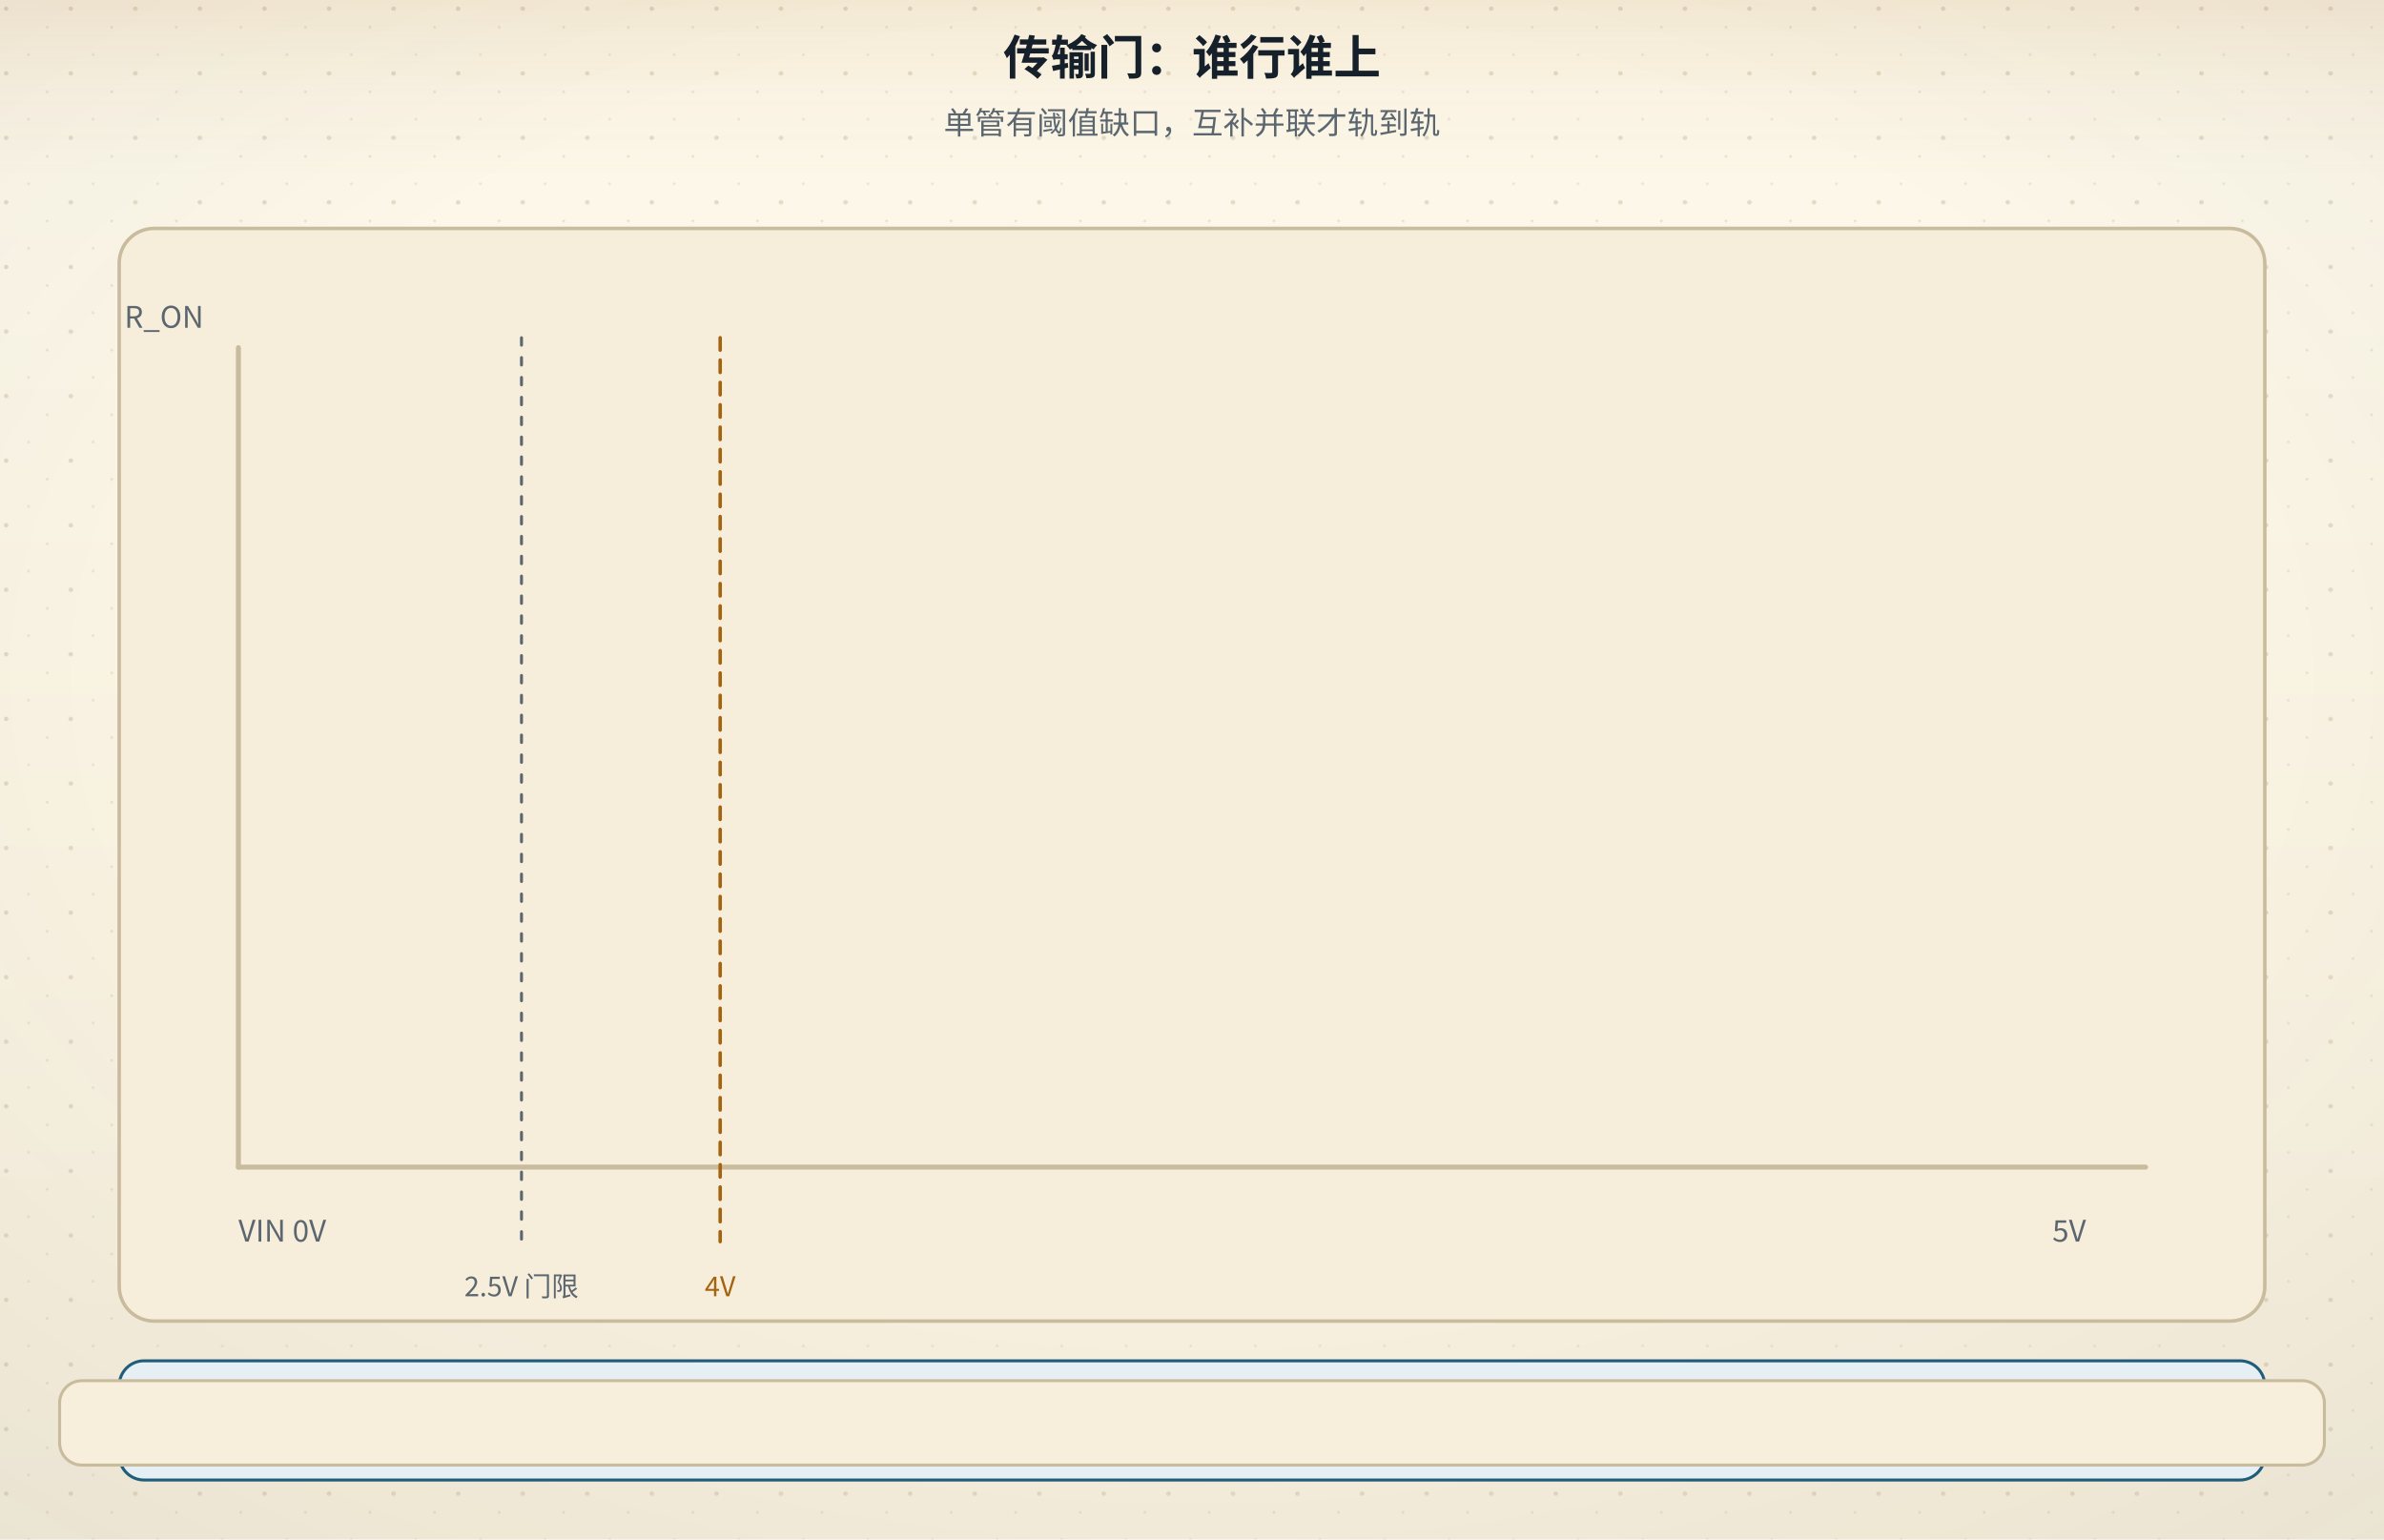
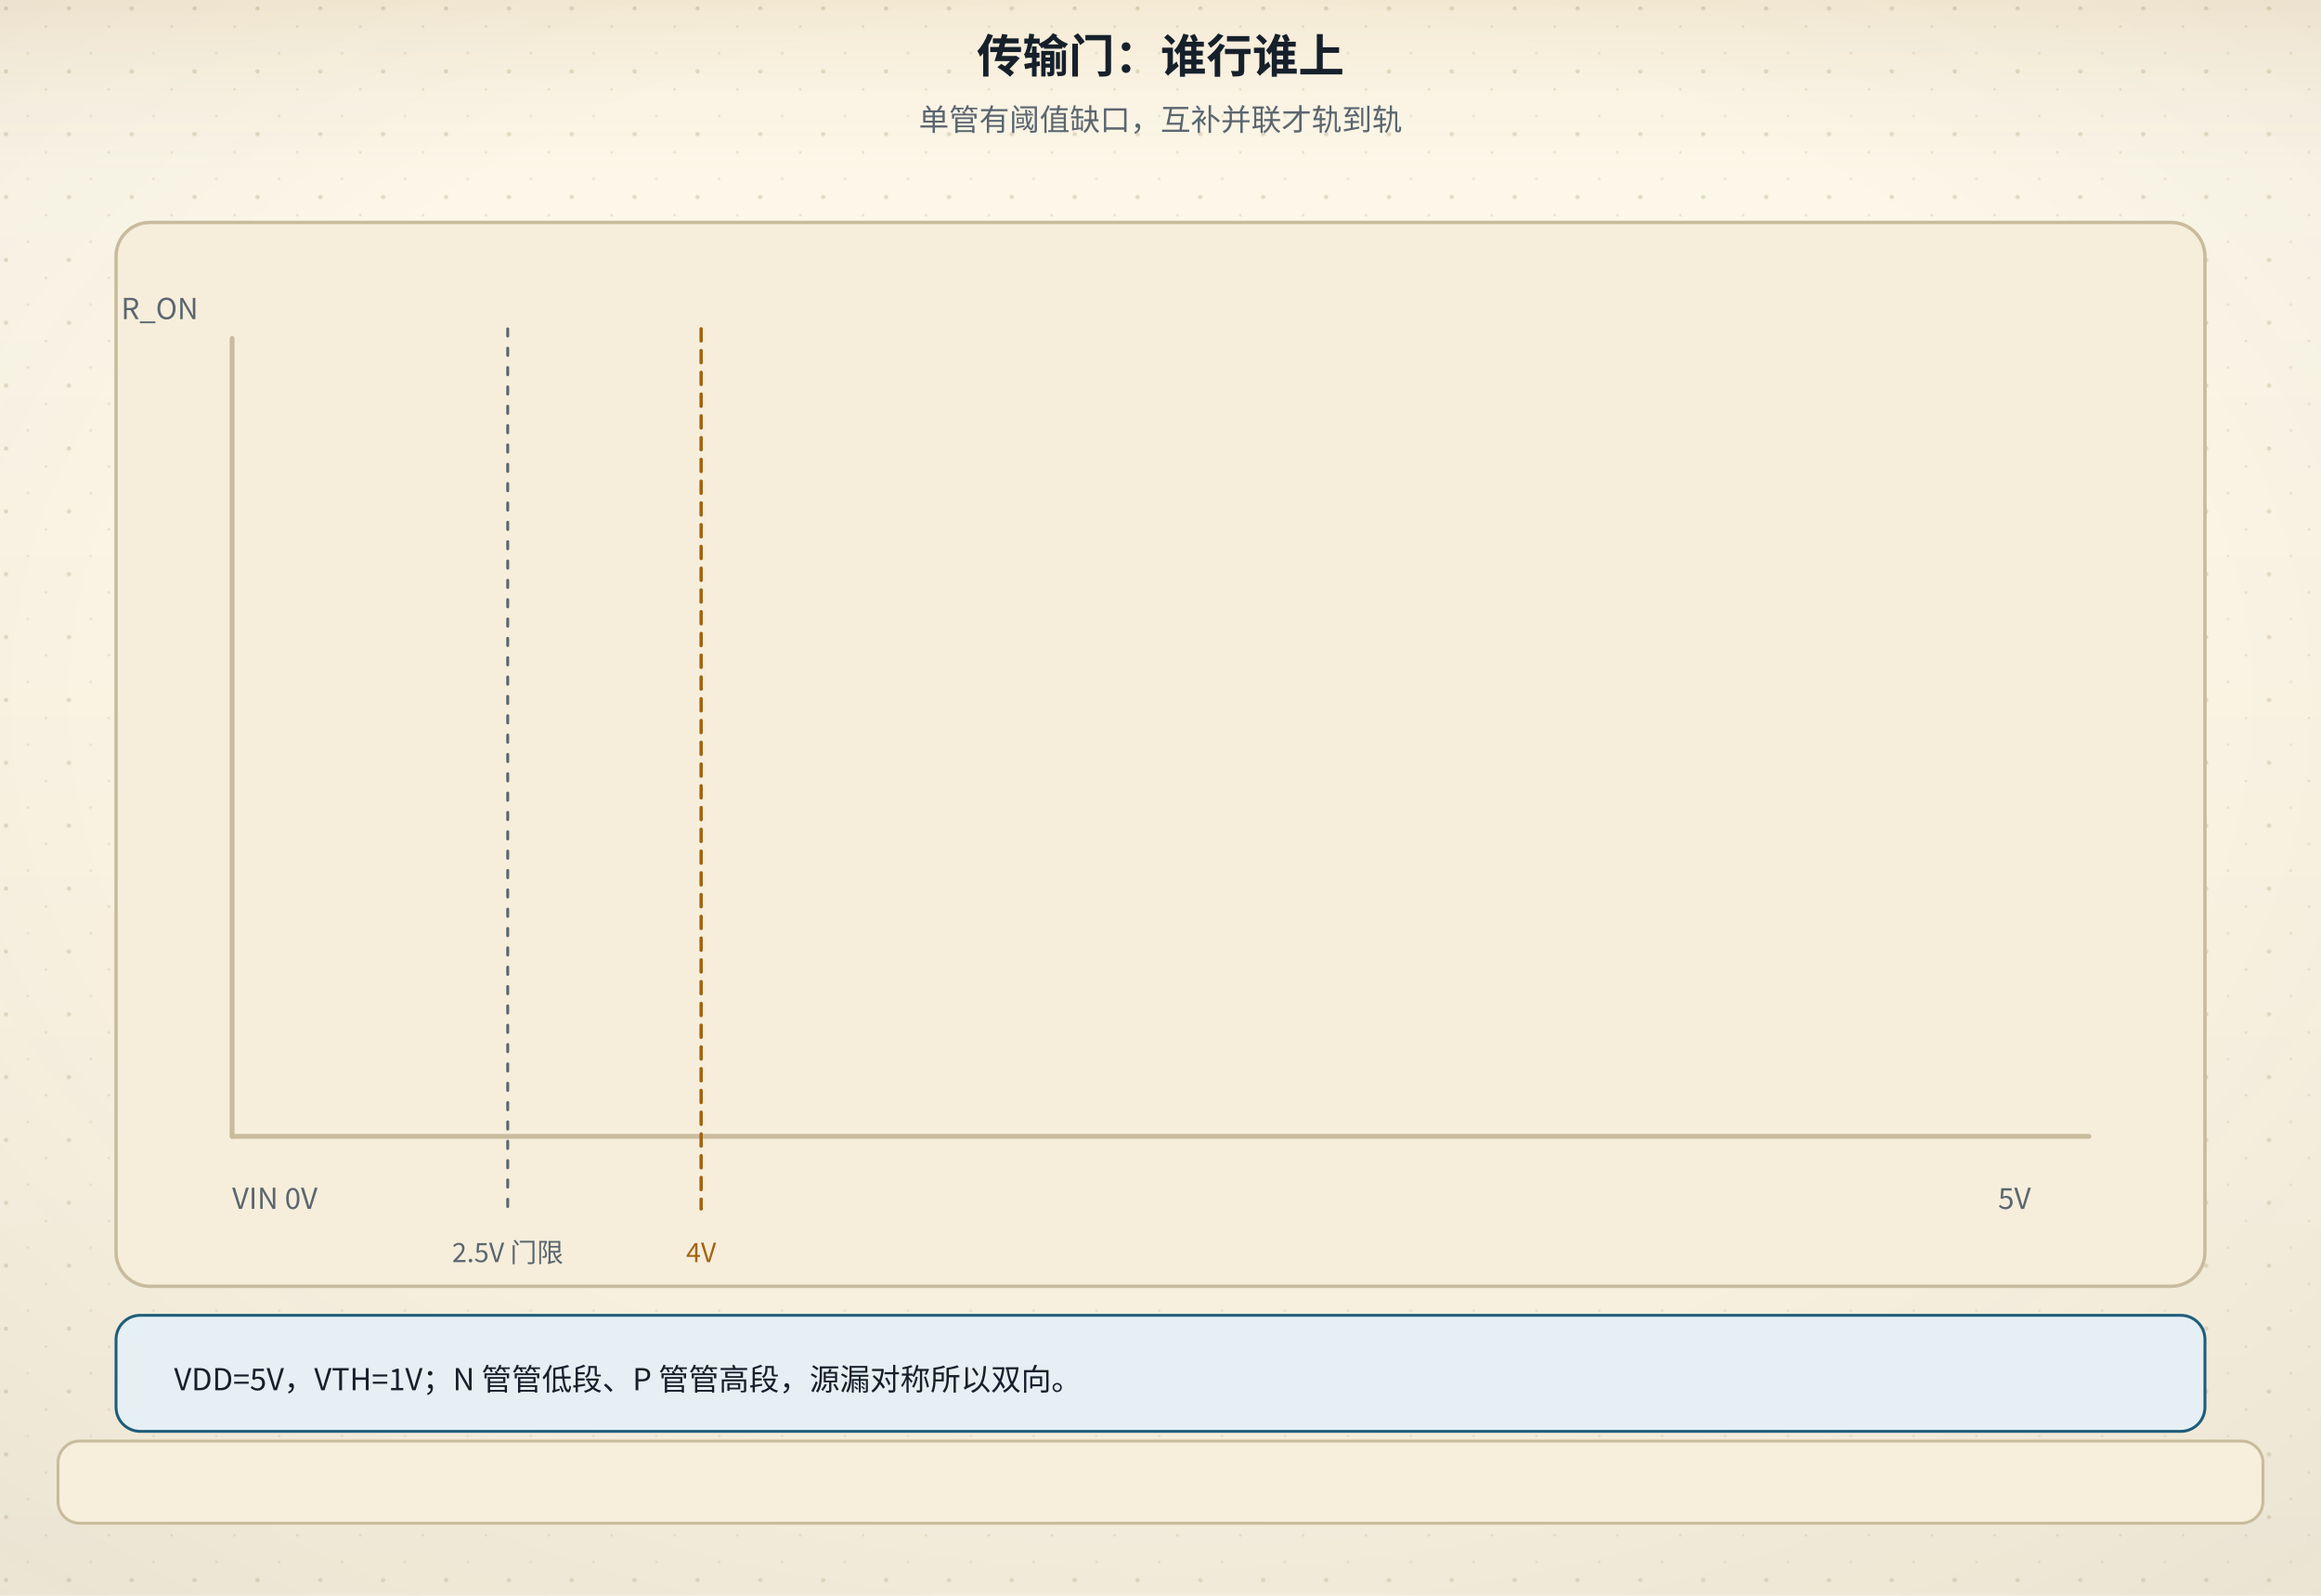
- <svg xmlns="http://www.w3.org/2000/svg" viewBox="0 0 960 620" role="img" aria-labelledby="figTitle figDesc">
+ <svg xmlns="http://www.w3.org/2000/svg" viewBox="0 0 960 660" role="img" aria-labelledby="figTitle figDesc">
  <defs>
    <linearGradient id="bgL" x1="0" y1="0" x2="0" y2="1">
      <stop offset="0" stop-color="#fdf8ea" />
      <stop offset="1" stop-color="#f6eedb" />
    </linearGradient>
    <linearGradient id="bgD" x1="0" y1="0" x2="0" y2="1">
      <stop offset="0" stop-color="#141310" />
      <stop offset="1" stop-color="#1d1a14" />
    </linearGradient>
    <radialGradient id="vig" cx="0.5" cy="0.44" r="0.78">
      <stop offset="0.55" stop-color="#16202b" stop-opacity="0" />
      <stop offset="1" stop-color="#16202b" stop-opacity="0.055" />
    </radialGradient>
    <linearGradient id="hdr" x1="0" y1="0" x2="0" y2="1">
      <stop offset="0" stop-color="#a4630f" stop-opacity="0.10" />
      <stop offset="0.55" stop-color="#a4630f" stop-opacity="0.028" />
      <stop offset="1" stop-color="#a4630f" stop-opacity="0" />
    </linearGradient>
    <linearGradient id="hdrD" x1="0" y1="0" x2="0" y2="1">
      <stop offset="0" stop-color="#dcab63" stop-opacity="0.13" />
      <stop offset="0.55" stop-color="#dcab63" stop-opacity="0.04" />
      <stop offset="1" stop-color="#dcab63" stop-opacity="0" />
    </linearGradient>
    <pattern id="dots" width="26" height="26" patternUnits="userSpaceOnUse">
      <circle cx="2.5" cy="3.5" r="0.9" fill="#c9bb9d" />
      <circle cx="19" cy="11" r="0.55" fill="#c9bb9d" opacity="0.7" />
      <circle cx="11.5" cy="22" r="0.6" fill="#c9bb9d" opacity="0.55" />
    </pattern>
    <filter id="soft" x="-40%" y="-40%" width="180%" height="180%">
      <feDropShadow dx="0" dy="1.4" stdDeviation="2" flood-color="#16202b" flood-opacity="0.13" />
    </filter>
    <filter id="pglow" x="-70%" y="-70%" width="240%" height="240%">
      <feGaussianBlur stdDeviation="1.7" result="b" />
      <feMerge>
        <feMergeNode in="b" />
        <feMergeNode in="SourceGraphic" />
      </feMerge>
    </filter>
  </defs>
-   <rect class="page-bg" width="960" height="620" fill="url(#bgL)" />
-   <rect class="page-grain" width="960" height="620" fill="url(#dots)" />
-   <rect class="page-vig" width="960" height="620" fill="url(#vig)" />
+   <rect class="page-bg" width="960" height="660" fill="url(#bgL)" />
+   <rect class="page-grain" width="960" height="660" fill="url(#dots)" />
+   <rect class="page-vig" width="960" height="660" fill="url(#vig)" />
  <rect class="page-hdr" width="960" height="72" fill="url(#hdr)" />
  <style>
text{font-family:"Segoe UI","Microsoft YaHei","PingFang SC","Hiragino Sans GB","Noto Sans CJK SC","Source Han Sans SC","Noto Sans SC",sans-serif;}
line,path,polyline,polygon{stroke-linecap:round;stroke-linejoin:round}
.page-bg{fill:url(#bgL)}
.page-grain{opacity:.5}
.page-vig{opacity:1}
.page-hdr{fill:url(#hdr)}
@media (prefers-color-scheme: dark){
.page-bg{fill:url(#bgD)}
.page-grain{opacity:.34}
.page-vig{opacity:.5}
.page-hdr{fill:url(#hdrD)}
[fill="#fdf8ea"]{fill:#141310}
[stroke="#fdf8ea"]{stroke:#141310}
[fill="#f6eedb"]{fill:#1d1a14}
[stroke="#f6eedb"]{stroke:#1d1a14}
[fill="#e0d3b8"]{fill:#3b3529}
[stroke="#e0d3b8"]{stroke:#3b3529}
[fill="#c9bb9d"]{fill:#4a4436}
[stroke="#c9bb9d"]{stroke:#4a4436}
[fill="#16202b"]{fill:#ece4d3}
[stroke="#16202b"]{stroke:#ece4d3}
[fill="#37424e"]{fill:#cfc6b4}
[stroke="#37424e"]{stroke:#cfc6b4}
[fill="#5b666f"]{fill:#a79e8b}
[stroke="#5b666f"]{stroke:#a79e8b}
[fill="#8b8272"]{fill:#857c6c}
[stroke="#8b8272"]{stroke:#857c6c}
text[fill="#fdf8ea"]{fill:#f9f3e3}
[fill="#e6eff3"]{fill:#17262e}
[fill="#e4f1f3"]{fill:#15262a}
[fill="#e8efe6"]{fill:#182418}
[fill="#f6e7e1"]{fill:#281a16}
[fill="#f7eedb"]{fill:#292114}
[fill="#efe8ee"]{fill:#241c22}
text[fill="#1f5d7a"]{fill:#7fb7cf}
:is(rect,circle,path,line,polygon,polyline,ellipse,g)[fill="#1f5d7a"]{fill:#2b4d5f}
[stroke="#1f5d7a"]{stroke:#6fa3b9}
text[fill="#2f7f96"]{fill:#8ac9d8}
:is(rect,circle,path,line,polygon,polyline,ellipse,g)[fill="#2f7f96"]{fill:#2b5660}
[stroke="#2f7f96"]{stroke:#77b2c1}
text[fill="#3d6b4a"]{fill:#98c096}
:is(rect,circle,path,line,polygon,polyline,ellipse,g)[fill="#3d6b4a"]{fill:#2f4a33}
[stroke="#3d6b4a"]{stroke:#7aa87c}
text[fill="#a8321f"]{fill:#e0907a}
:is(rect,circle,path,line,polygon,polyline,ellipse,g)[fill="#a8321f"]{fill:#55231b}
[stroke="#a8321f"]{stroke:#c07a63}
text[fill="#a4630f"]{fill:#dcab63}
:is(rect,circle,path,line,polygon,polyline,ellipse,g)[fill="#a4630f"]{fill:#553a17}
[stroke="#a4630f"]{stroke:#c08a45}
text[fill="#6b3f63"]{fill:#c4a2bf}
:is(rect,circle,path,line,polygon,polyline,ellipse,g)[fill="#6b3f63"]{fill:#452c40}
[stroke="#6b3f63"]{stroke:#a17c9b}
}
</style>
  <text x="480" y="30" text-anchor="middle" font-size="19" font-weight="bold" fill="#16202b">传输门：谁行谁上</text>
  <text x="480" y="54" text-anchor="middle" font-size="12.5" fill="#5b666f">单管有阈值缺口，互补并联才轨到轨</text>
  <rect x="48" y="92" width="864" height="440" rx="14" fill="#f6eedb" stroke="#c9bb9d" stroke-width="1.4" />
  <line x1="96" y1="470" x2="864" y2="470" stroke="#c9bb9d" stroke-width="2" />
  <text x="96" y="500" font-size="12" fill="#5b666f">VIN 0V</text>
  <text x="840" y="500" text-anchor="end" font-size="12" fill="#5b666f">5V</text>
  <line x1="96" y1="470" x2="96" y2="140" stroke="#c9bb9d" stroke-width="2" />
  <text x="82" y="132" text-anchor="end" font-size="12" fill="#5b666f">R_ON</text>
  <line x1="290" y1="136" x2="290" y2="500" stroke="#a4630f" stroke-width="1.4" stroke-dasharray="5,4" />
  <text x="290" y="522" text-anchor="middle" font-size="11" fill="#a4630f">4V</text>
  <line x1="210" y1="136" x2="210" y2="500" stroke="#5b666f" stroke-width="1.2" stroke-dasharray="3,5" />
  <text x="210" y="522" text-anchor="middle" font-size="11" fill="#5b666f">2.5V 门限</text>
-   <rect x="48" y="548" width="864" height="48" rx="10" fill="#e6eff3" stroke="#1f5d7a" stroke-width="1.2" />
-   <text x="72" y="579" font-size="12.5" fill="#16202b">VDD=5V，VTH=1V；N 管管低段、P 管管高段，源漏对称所以双向。</text>
+   <rect x="48" y="544" width="864" height="48" rx="10" fill="#e6eff3" stroke="#1f5d7a" stroke-width="1.2" />
+   <text x="72" y="575" font-size="12.5" fill="#16202b">VDD=5V，VTH=1V；N 管管低段、P 管管高段，源漏对称所以双向。</text>
  <g data-beat="零水位" opacity="0">
    <path d="M96,410 C180,410 250,400 330,360 C410,320 500,260 600,230" fill="none" stroke="#1f5d7a" stroke-width="3" />
    <circle cx="104" cy="410" r="6" fill="#1f5d7a" />
    <text x="116" y="398" font-size="13" font-weight="bold" fill="#1f5d7a">N 管 20Ω</text>
    <text x="560" y="210" font-size="12" fill="#5b666f">P 管未导通</text>
    <animate attributeName="opacity" values="0;1" keyTimes="0;1" calcMode="spline" keySplines="0.25 0.1 0.25 1" begin="0s" dur="0.45s" fill="freeze" />
    <animate attributeName="opacity" values="1;0" keyTimes="0;1" calcMode="spline" keySplines="0.4 0 0.6 1" begin="1.6s" dur="0.4s" fill="freeze" />
    <animateTransform attributeName="transform" type="translate" from="0 0" to="0 -4" begin="0s" dur="0.6s" fill="freeze" calcMode="spline" keySplines="0.25 0.1 0.25 1" keyTimes="0;1" />
  </g>
  <g data-beat="顶到4V" opacity="0">
    <path d="M96,410 C200,410 260,390 290,220 C300,160 310,140 320,140" fill="none" stroke="#a4630f" stroke-width="3.4" />
    <circle cx="290" cy="220" r="7" fill="#a4630f" />
    <text x="306" y="206" font-size="13" font-weight="bold" fill="#a4630f">缺口 = VTH</text>
    <text x="330" y="170" font-size="12" fill="#5b666f">N 管 R_ON→∞</text>
    <animate attributeName="opacity" values="0;1" keyTimes="0;1" calcMode="spline" keySplines="0.25 0.1 0.25 1" begin="1.6s" dur="0.45s" fill="freeze" />
    <animate attributeName="opacity" values="1;0" keyTimes="0;1" calcMode="spline" keySplines="0.4 0 0.6 1" begin="3.4s" dur="0.4s" fill="freeze" />
    <animateTransform attributeName="transform" type="translate" from="0 0" to="0 -4" begin="1.6s" dur="0.6s" fill="freeze" calcMode="spline" keySplines="0.25 0.1 0.25 1" keyTimes="0;1" />
  </g>
  <g data-beat="互补并联" opacity="0">
    <path d="M96,410 C180,410 240,380 290,300 C350,240 430,300 500,360 C580,410 700,410 864,410" fill="none" stroke="#3d6b4a" stroke-width="3.4" />
    <path d="M96,430 C180,430 240,400 290,320 C350,260 430,320 500,380 C580,430 700,430 864,430" fill="none" stroke="#1f5d7a" stroke-width="2" stroke-dasharray="7,5" />
    <text x="430" y="264" font-size="13" font-weight="bold" fill="#3d6b4a">并联包络 20→26.7→20Ω</text>
    <animate attributeName="opacity" values="0;1" keyTimes="0;1" calcMode="spline" keySplines="0.25 0.1 0.25 1" begin="3.4s" dur="0.45s" fill="freeze" />
    <animate attributeName="opacity" values="1;0" keyTimes="0;1" calcMode="spline" keySplines="0.4 0 0.6 1" begin="5.6s" dur="0.4s" fill="freeze" />
    <animateTransform attributeName="transform" type="translate" from="0 0" to="0 -4" begin="3.4s" dur="0.6s" fill="freeze" calcMode="spline" keySplines="0.25 0.1 0.25 1" keyTimes="0;1" />
  </g>
  <g data-beat="双向与边界" opacity="0">
+     <path d="M96,410 C180,410 240,380 290,300 C350,240 430,300 500,360 C580,410 700,410 864,410" fill="none" stroke="#3d6b4a" stroke-width="3.4" />
+     <path d="M96,430 C180,430 240,400 290,320 C350,260 430,320 500,380 C580,430 700,430 864,430" fill="none" stroke="#1f5d7a" stroke-width="2" stroke-dasharray="7,5" />
+     <text x="430" y="264" font-size="13" font-weight="bold" fill="#3d6b4a">并联包络 20→26.7→20Ω</text>
    <rect x="96" y="120" width="360" height="86" rx="10" fill="#f6e7e1" stroke="#a8321f" stroke-width="1.6" />
    <text x="116" y="150" font-size="13" font-weight="bold" fill="#a8321f">4V 够不够，看下游是谁</text>
    <text x="116" y="176" font-size="12" fill="#16202b">CMOS 门限 2.5V：够用</text>
    <text x="116" y="196" font-size="12" fill="#16202b">轨到轨 ADC：不够</text>
    <path d="M700,250 L820,250 M820,250 L800,236 M820,250 L800,264" stroke="#a8321f" stroke-width="2.4" fill="none" />
    <text x="760" y="230" text-anchor="middle" font-size="12" fill="#a8321f">双向</text>
    <animate attributeName="opacity" values="0;1" keyTimes="0;1" calcMode="spline" keySplines="0.25 0.1 0.25 1" begin="5.6s" dur="0.45s" fill="freeze" />
    <animateTransform attributeName="transform" type="translate" from="0 0" to="0 -4" begin="5.6s" dur="0.6s" fill="freeze" calcMode="spline" keySplines="0.25 0.1 0.25 1" keyTimes="0;1" />
  </g>
-   <rect x="24" y="556" width="912" height="34" rx="9" fill="#f7eedb" stroke="#c9bb9d" stroke-width="1.2" />
+   <rect x="24" y="596" width="912" height="34" rx="9" fill="#f7eedb" stroke="#c9bb9d" stroke-width="1.2" />
  <g data-caption="零水位" opacity="0">
    <animate attributeName="opacity" values="0;1" keyTimes="0;1" calcMode="spline" keySplines="0.25 0.1 0.25 1" begin="0s" dur="0.2s" fill="freeze" />
    <animate attributeName="opacity" values="1;0" keyTimes="0;1" calcMode="spline" keySplines="0.4 0 0.6 1" begin="1.4s" dur="0.2s" fill="freeze" />
-     <text x="480" y="580" text-anchor="middle" font-size="13" font-weight="bold" fill="#1f5d7a">VIN=0V：N 管全开，P 管没导通</text>
+     <text x="480" y="620" text-anchor="middle" font-size="13" font-weight="bold" fill="#1f5d7a">VIN=0V：N 管全开，P 管没导通</text>
  </g>
  <g data-caption="顶到4V" opacity="0">
    <animate attributeName="opacity" values="0;1" keyTimes="0;1" calcMode="spline" keySplines="0.25 0.1 0.25 1" begin="1.6s" dur="0.2s" fill="freeze" />
    <animate attributeName="opacity" values="1;0" keyTimes="0;1" calcMode="spline" keySplines="0.4 0 0.6 1" begin="3.2s" dur="0.2s" fill="freeze" />
-     <text x="480" y="580" text-anchor="middle" font-size="13" font-weight="bold" fill="#a4630f">VIN 升到 4V：N 管压差只剩 VTH，传输停住</text>
+     <text x="480" y="620" text-anchor="middle" font-size="13" font-weight="bold" fill="#a4630f">VIN 升到 4V：N 管压差只剩 VTH，传输停住</text>
  </g>
  <g data-caption="互补并联" opacity="0">
    <animate attributeName="opacity" values="0;1" keyTimes="0;1" calcMode="spline" keySplines="0.25 0.1 0.25 1" begin="3.4s" dur="0.2s" fill="freeze" />
    <animate attributeName="opacity" values="1;0" keyTimes="0;1" calcMode="spline" keySplines="0.4 0 0.6 1" begin="5.4s" dur="0.2s" fill="freeze" />
-     <text x="480" y="580" text-anchor="middle" font-size="13" font-weight="bold" fill="#3d6b4a">P 管接管高段，包络 20→26.7→20Ω 覆盖全摆幅</text>
+     <text x="480" y="620" text-anchor="middle" font-size="13" font-weight="bold" fill="#3d6b4a">P 管接管高段，包络 20→26.7→20Ω 覆盖全摆幅</text>
  </g>
  <g data-caption="双向与边界" opacity="0">
    <animate attributeName="opacity" values="0;1" keyTimes="0;1" calcMode="spline" keySplines="0.25 0.1 0.25 1" begin="5.6s" dur="0.2s" fill="freeze" />
-     <text x="480" y="580" text-anchor="middle" font-size="13" font-weight="bold" fill="#a8321f">源漏对称所以双向；下游门限 2.5V 决定 4V 够不够</text>
+     <text x="480" y="620" text-anchor="middle" font-size="13" font-weight="bold" fill="#a8321f">源漏对称所以双向；下游门限 2.5V 决定 4V 够不够</text>
  </g>
</svg>
